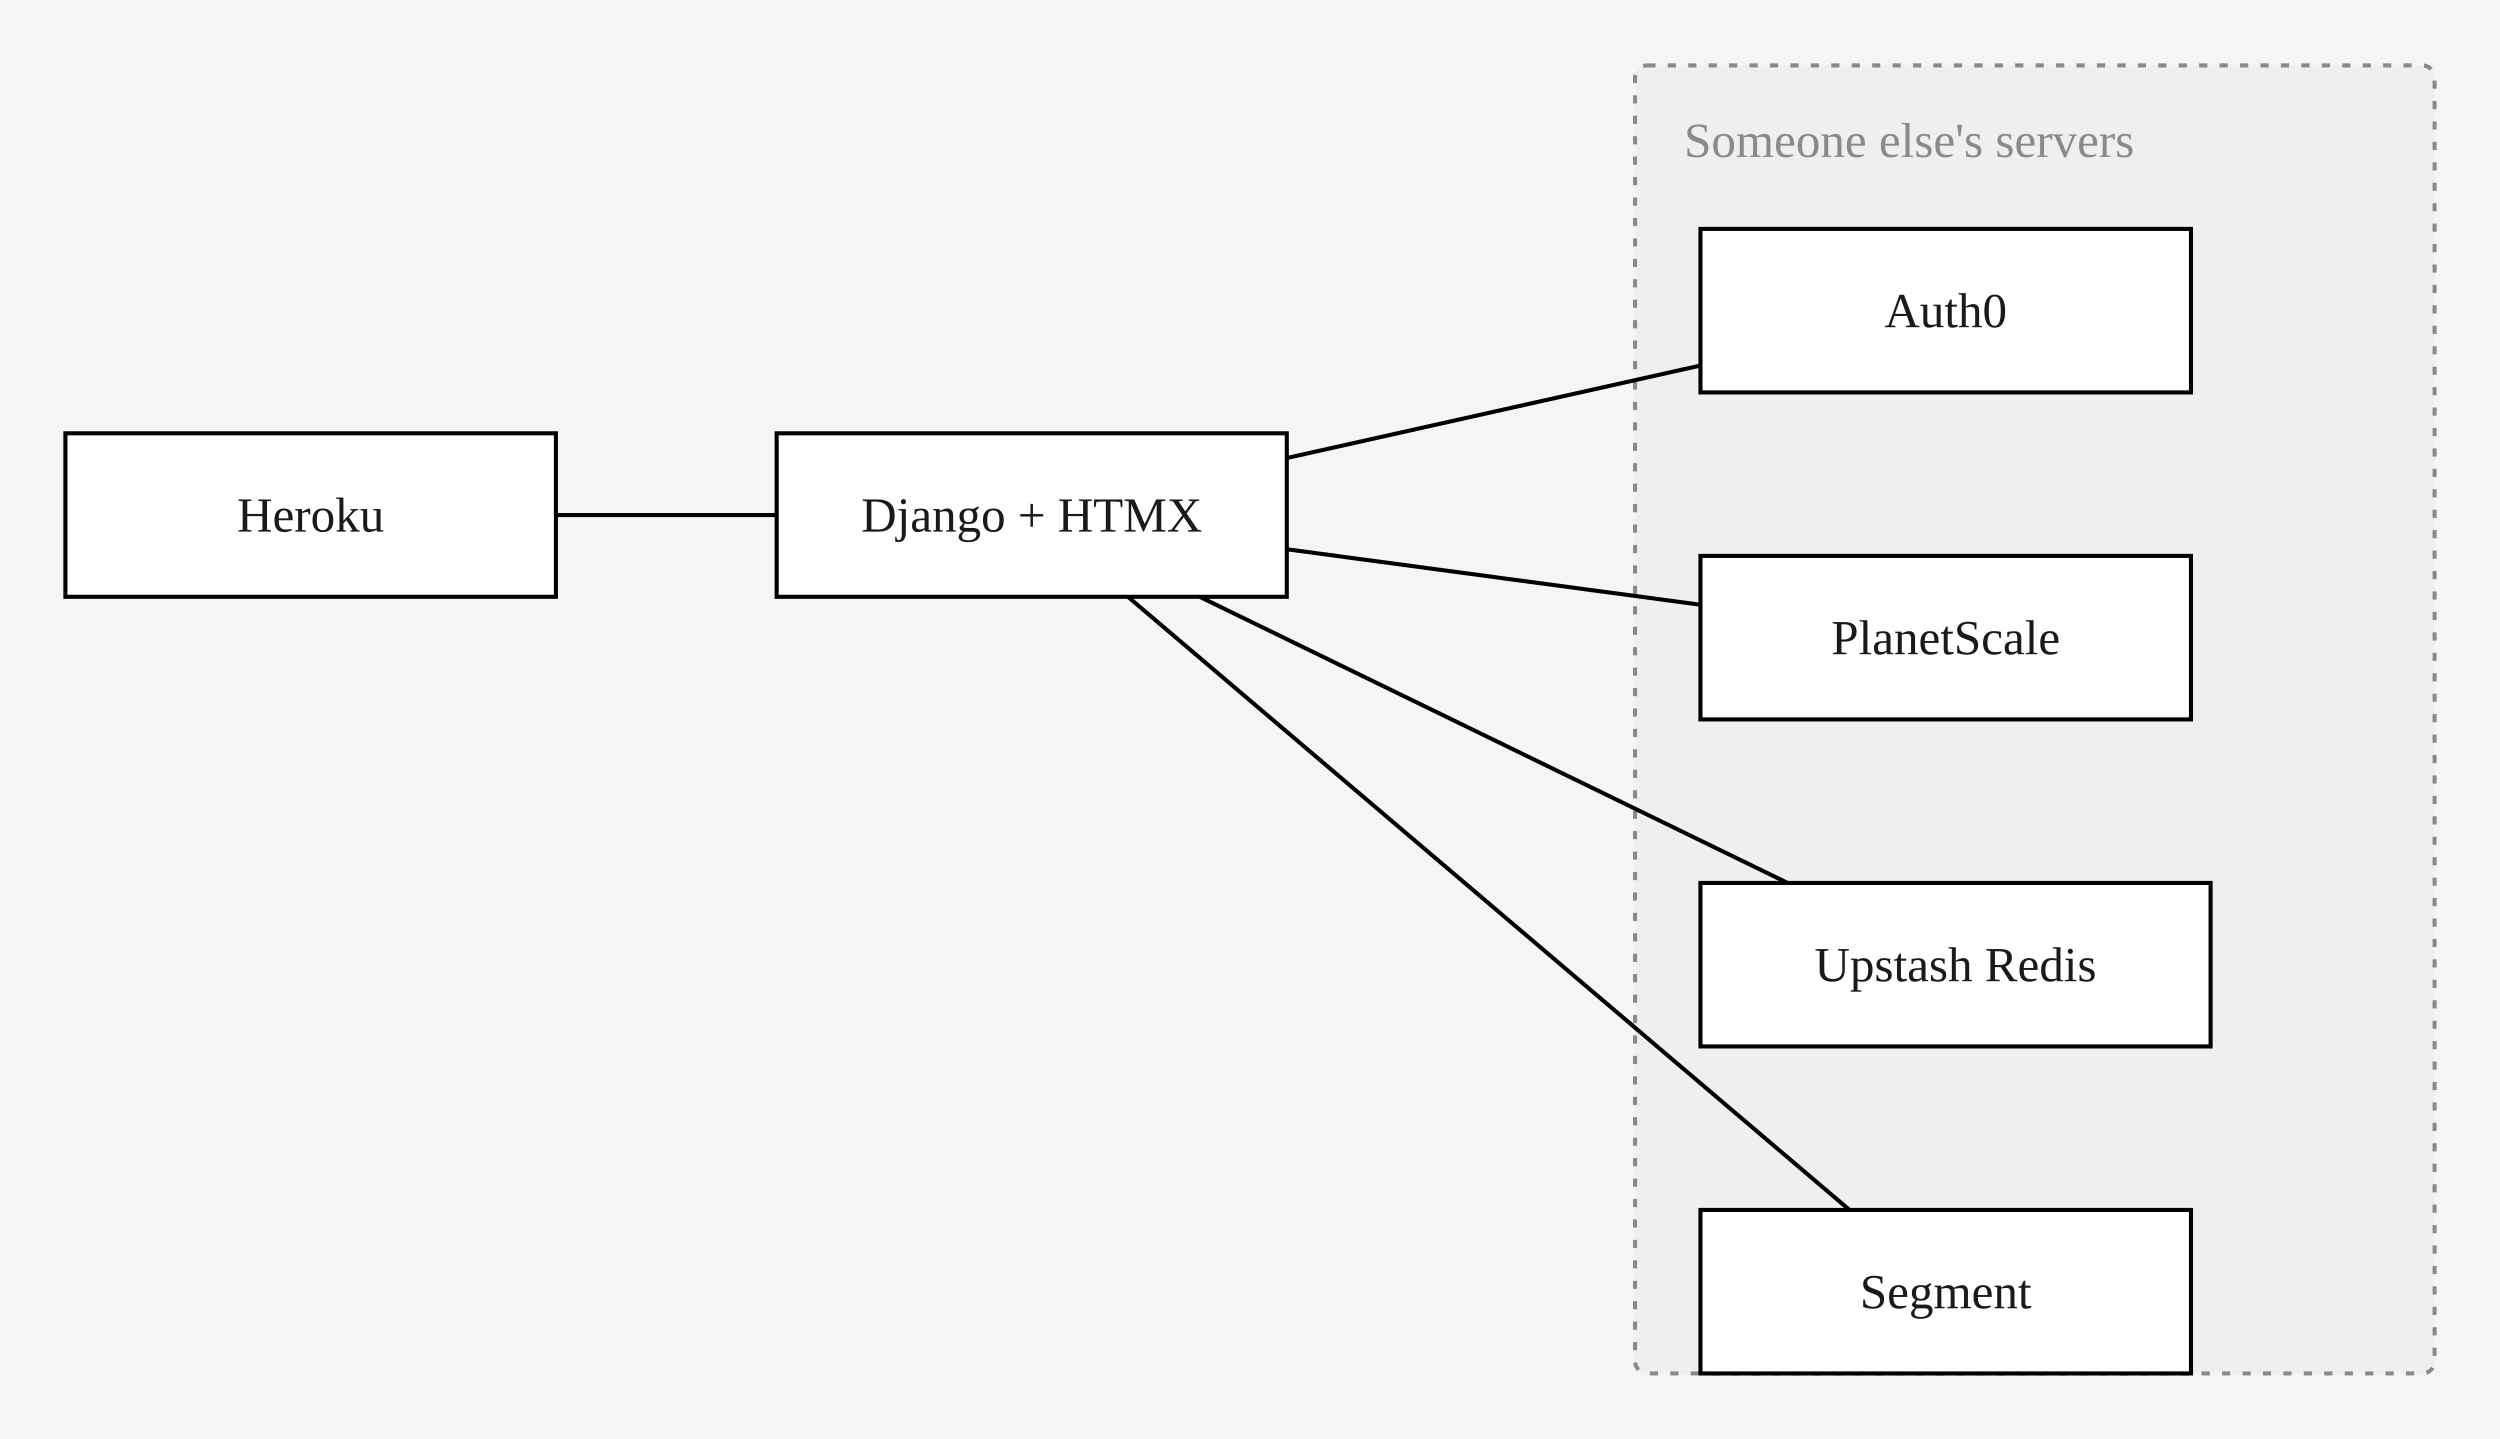
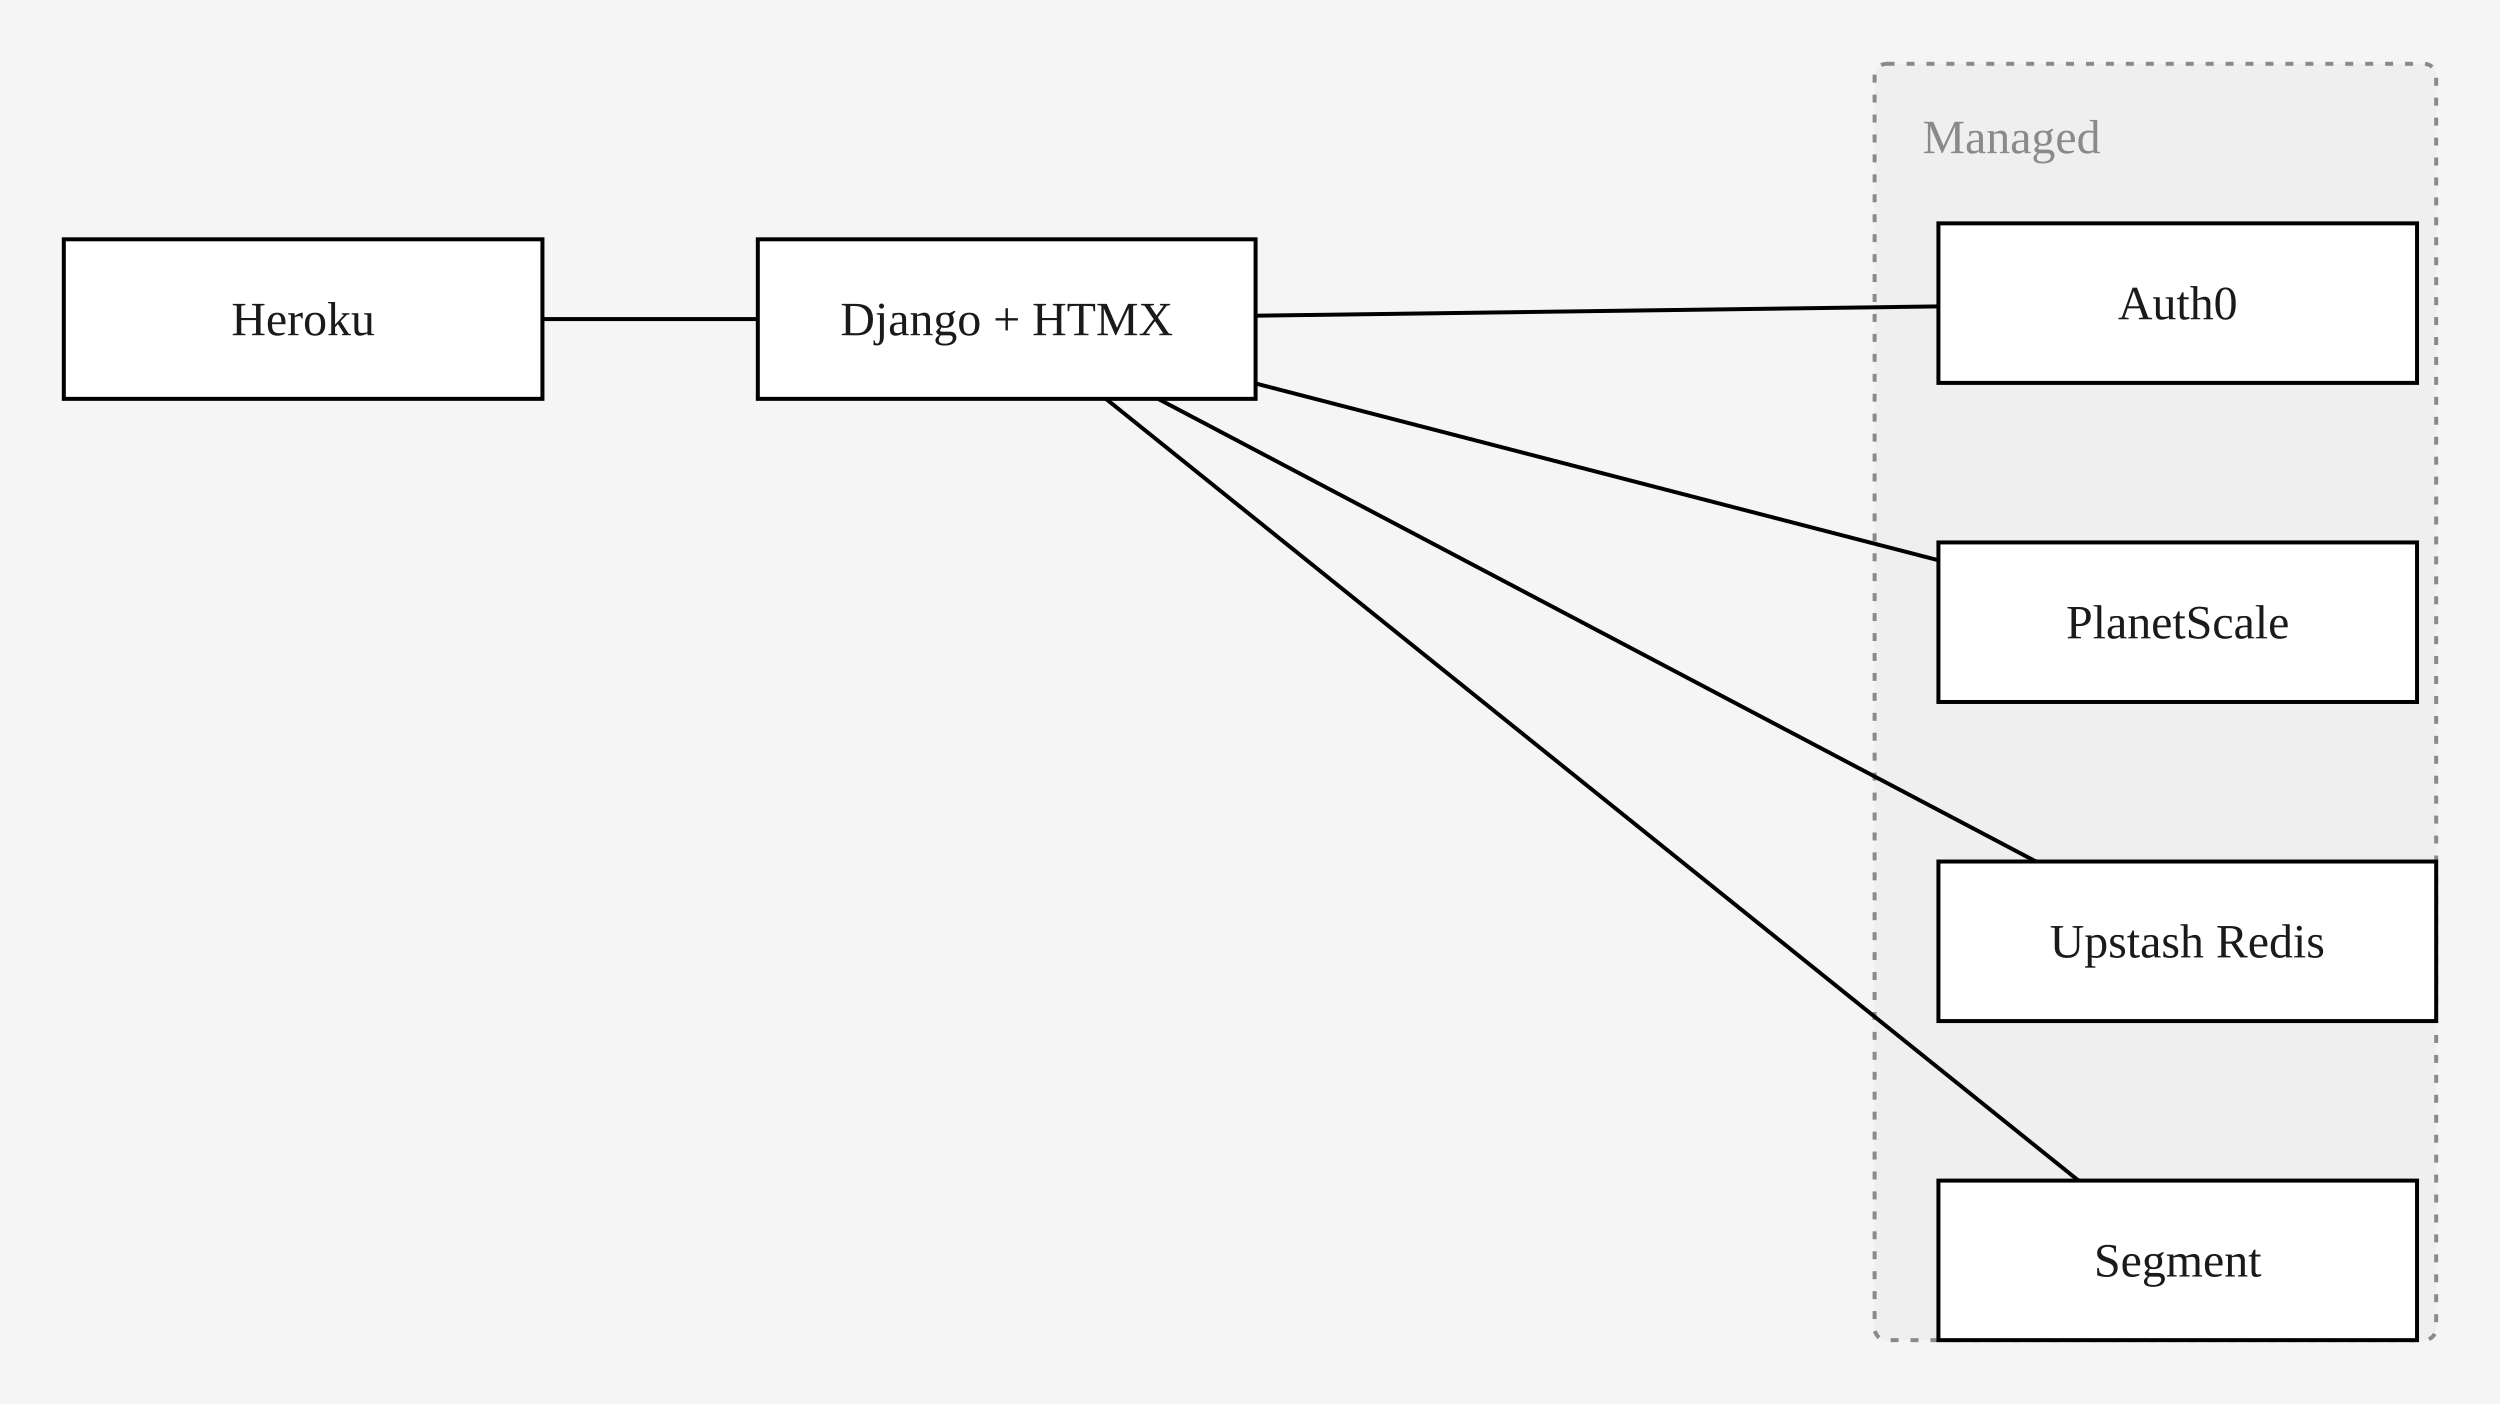
- <svg xmlns="http://www.w3.org/2000/svg" viewBox="0.00 4.00 611.60 352.00" width="611.60" height="352.00">
-   <rect x="0.00" y="4.00" width="611.60" height="352.00" fill="#F5F5F5" />
+ <svg xmlns="http://www.w3.org/2000/svg" viewBox="0.00 0.00 626.80 352.00" width="626.80" height="352.00">
+   <rect x="0.00" y="0.00" width="626.80" height="352.00" fill="#F5F5F5" />
  <g id="group-hosted" data-element-id="hosted" data-kind="group">
-     <rect x="400.00" y="20.00" width="195.60" height="320.00" rx="3.00" fill="#8A8A8A" fill-opacity="0.06" stroke="#8A8A8A" stroke-width="1.00" stroke-dasharray="2,3" />
-     <text x="412.00" y="42.40" text-anchor="start" fill="#8A8A8A">
-       <tspan x="412.00" dy="0">Someone else's servers</tspan>
+     <rect x="470.00" y="16.00" width="140.80" height="320.00" rx="3.00" fill="#8A8A8A" fill-opacity="0.06" stroke="#8A8A8A" stroke-width="1.00" stroke-dasharray="2,3" />
+     <text x="482.00" y="38.40" text-anchor="start" fill="#8A8A8A">
+       <tspan x="482.00" dy="0">Managed</tspan>
    </text>
  </g>
  <g id="node-analytics" data-element-id="analytics" data-kind="node">
-     <rect x="416.00" y="300.00" width="120.00" height="40.00" rx="0.00" fill="#FFFFFF" stroke="#000000" />
-     <text x="476.00" y="320.00" text-anchor="middle" dominant-baseline="central" fill="#1a1a1a">
-       <tspan x="476.00" dy="0">Segment</tspan>
+     <rect x="486.00" y="296.00" width="120.00" height="40.00" rx="0.00" fill="#FFFFFF" stroke="#000000" />
+     <text x="546.00" y="316.00" text-anchor="middle" dominant-baseline="central" fill="#1a1a1a">
+       <tspan x="546.00" dy="0">Segment</tspan>
    </text>
  </g>
  <g id="node-app" data-element-id="app" data-kind="node">
-     <rect x="190.00" y="110.00" width="124.80" height="40.00" rx="0.00" fill="#FFFFFF" stroke="#000000" />
-     <text x="252.40" y="130.00" text-anchor="middle" dominant-baseline="central" fill="#1a1a1a">
+     <rect x="190.00" y="60.00" width="124.80" height="40.00" rx="0.00" fill="#FFFFFF" stroke="#000000" />
+     <text x="252.40" y="80.00" text-anchor="middle" dominant-baseline="central" fill="#1a1a1a">
      <tspan x="252.40" dy="0">Django + HTMX</tspan>
    </text>
  </g>
  <g id="node-auth" data-element-id="auth" data-kind="node">
-     <rect x="416.00" y="60.00" width="120.00" height="40.00" rx="0.00" fill="#FFFFFF" stroke="#000000" />
-     <text x="476.00" y="80.00" text-anchor="middle" dominant-baseline="central" fill="#1a1a1a">
-       <tspan x="476.00" dy="0">Auth0</tspan>
+     <rect x="486.00" y="56.00" width="120.00" height="40.00" rx="0.00" fill="#FFFFFF" stroke="#000000" />
+     <text x="546.00" y="76.00" text-anchor="middle" dominant-baseline="central" fill="#1a1a1a">
+       <tspan x="546.00" dy="0">Auth0</tspan>
    </text>
  </g>
  <g id="node-cache" data-element-id="cache" data-kind="node">
-     <rect x="416.00" y="220.00" width="124.80" height="40.00" rx="0.00" fill="#FFFFFF" stroke="#000000" />
-     <text x="478.40" y="240.00" text-anchor="middle" dominant-baseline="central" fill="#1a1a1a">
-       <tspan x="478.40" dy="0">Upstash Redis</tspan>
+     <rect x="486.00" y="216.00" width="124.80" height="40.00" rx="0.00" fill="#FFFFFF" stroke="#000000" />
+     <text x="548.40" y="236.00" text-anchor="middle" dominant-baseline="central" fill="#1a1a1a">
+       <tspan x="548.40" dy="0">Upstash Redis</tspan>
    </text>
  </g>
  <g id="node-db" data-element-id="db" data-kind="node">
-     <rect x="416.00" y="140.00" width="120.00" height="40.00" rx="0.00" fill="#FFFFFF" stroke="#000000" />
-     <text x="476.00" y="160.00" text-anchor="middle" dominant-baseline="central" fill="#1a1a1a">
-       <tspan x="476.00" dy="0">PlanetScale</tspan>
+     <rect x="486.00" y="136.00" width="120.00" height="40.00" rx="0.00" fill="#FFFFFF" stroke="#000000" />
+     <text x="546.00" y="156.00" text-anchor="middle" dominant-baseline="central" fill="#1a1a1a">
+       <tspan x="546.00" dy="0">PlanetScale</tspan>
    </text>
  </g>
  <g id="node-web" data-element-id="web" data-kind="node">
-     <rect x="16.00" y="110.00" width="120.00" height="40.00" rx="0.00" fill="#FFFFFF" stroke="#000000" />
-     <text x="76.00" y="130.00" text-anchor="middle" dominant-baseline="central" fill="#1a1a1a">
+     <rect x="16.00" y="60.00" width="120.00" height="40.00" rx="0.00" fill="#FFFFFF" stroke="#000000" />
+     <text x="76.00" y="80.00" text-anchor="middle" dominant-baseline="central" fill="#1a1a1a">
      <tspan x="76.00" dy="0">Heroku</tspan>
    </text>
  </g>
  <g id="edge-app__analytics" data-element-id="app__analytics" data-kind="edge">
-     <path d="M 275.94,150.00 L 452.46,300.00" fill="none" stroke="transparent" stroke-width="12" style="pointer-events: stroke" />
-     <path d="M 275.94,150.00 L 452.46,300.00" fill="none" stroke="#000000" stroke-width="1.00" />
+     <path d="M 277.28,100.00 L 521.12,296.00" fill="none" stroke="transparent" stroke-width="12" style="pointer-events: stroke" />
+     <path d="M 277.28,100.00 L 521.12,296.00" fill="none" stroke="#000000" stroke-width="1.00" />
  </g>
  <g id="edge-app__auth" data-element-id="app__auth" data-kind="edge">
-     <path d="M 314.80,116.05 L 416.00,93.42" fill="none" stroke="transparent" stroke-width="12" style="pointer-events: stroke" />
-     <path d="M 314.80,116.05 L 416.00,93.42" fill="none" stroke="#000000" stroke-width="1.00" />
+     <path d="M 314.80,79.15 L 486.00,76.82" fill="none" stroke="transparent" stroke-width="12" style="pointer-events: stroke" />
+     <path d="M 314.80,79.15 L 486.00,76.82" fill="none" stroke="#000000" stroke-width="1.00" />
  </g>
  <g id="edge-app__cache" data-element-id="app__cache" data-kind="edge">
-     <path d="M 293.49,150.00 L 437.31,220.00" fill="none" stroke="transparent" stroke-width="12" style="pointer-events: stroke" />
-     <path d="M 293.49,150.00 L 437.31,220.00" fill="none" stroke="#000000" stroke-width="1.00" />
+     <path d="M 290.35,100.00 L 510.45,216.00" fill="none" stroke="transparent" stroke-width="12" style="pointer-events: stroke" />
+     <path d="M 290.35,100.00 L 510.45,216.00" fill="none" stroke="#000000" stroke-width="1.00" />
  </g>
  <g id="edge-app__db" data-element-id="app__db" data-kind="edge">
-     <path d="M 314.80,138.37 L 416.00,151.95" fill="none" stroke="transparent" stroke-width="12" style="pointer-events: stroke" />
-     <path d="M 314.80,138.37 L 416.00,151.95" fill="none" stroke="#000000" stroke-width="1.00" />
+     <path d="M 314.80,96.15 L 486.00,140.47" fill="none" stroke="transparent" stroke-width="12" style="pointer-events: stroke" />
+     <path d="M 314.80,96.15 L 486.00,140.47" fill="none" stroke="#000000" stroke-width="1.00" />
  </g>
  <g id="edge-web__app" data-element-id="web__app" data-kind="edge">
-     <path d="M 136.00,130.00 L 190.00,130.00" fill="none" stroke="transparent" stroke-width="12" style="pointer-events: stroke" />
-     <path d="M 136.00,130.00 L 190.00,130.00" fill="none" stroke="#000000" stroke-width="1.00" />
+     <path d="M 136.00,80.00 L 190.00,80.00" fill="none" stroke="transparent" stroke-width="12" style="pointer-events: stroke" />
+     <path d="M 136.00,80.00 L 190.00,80.00" fill="none" stroke="#000000" stroke-width="1.00" />
  </g>
</svg>
